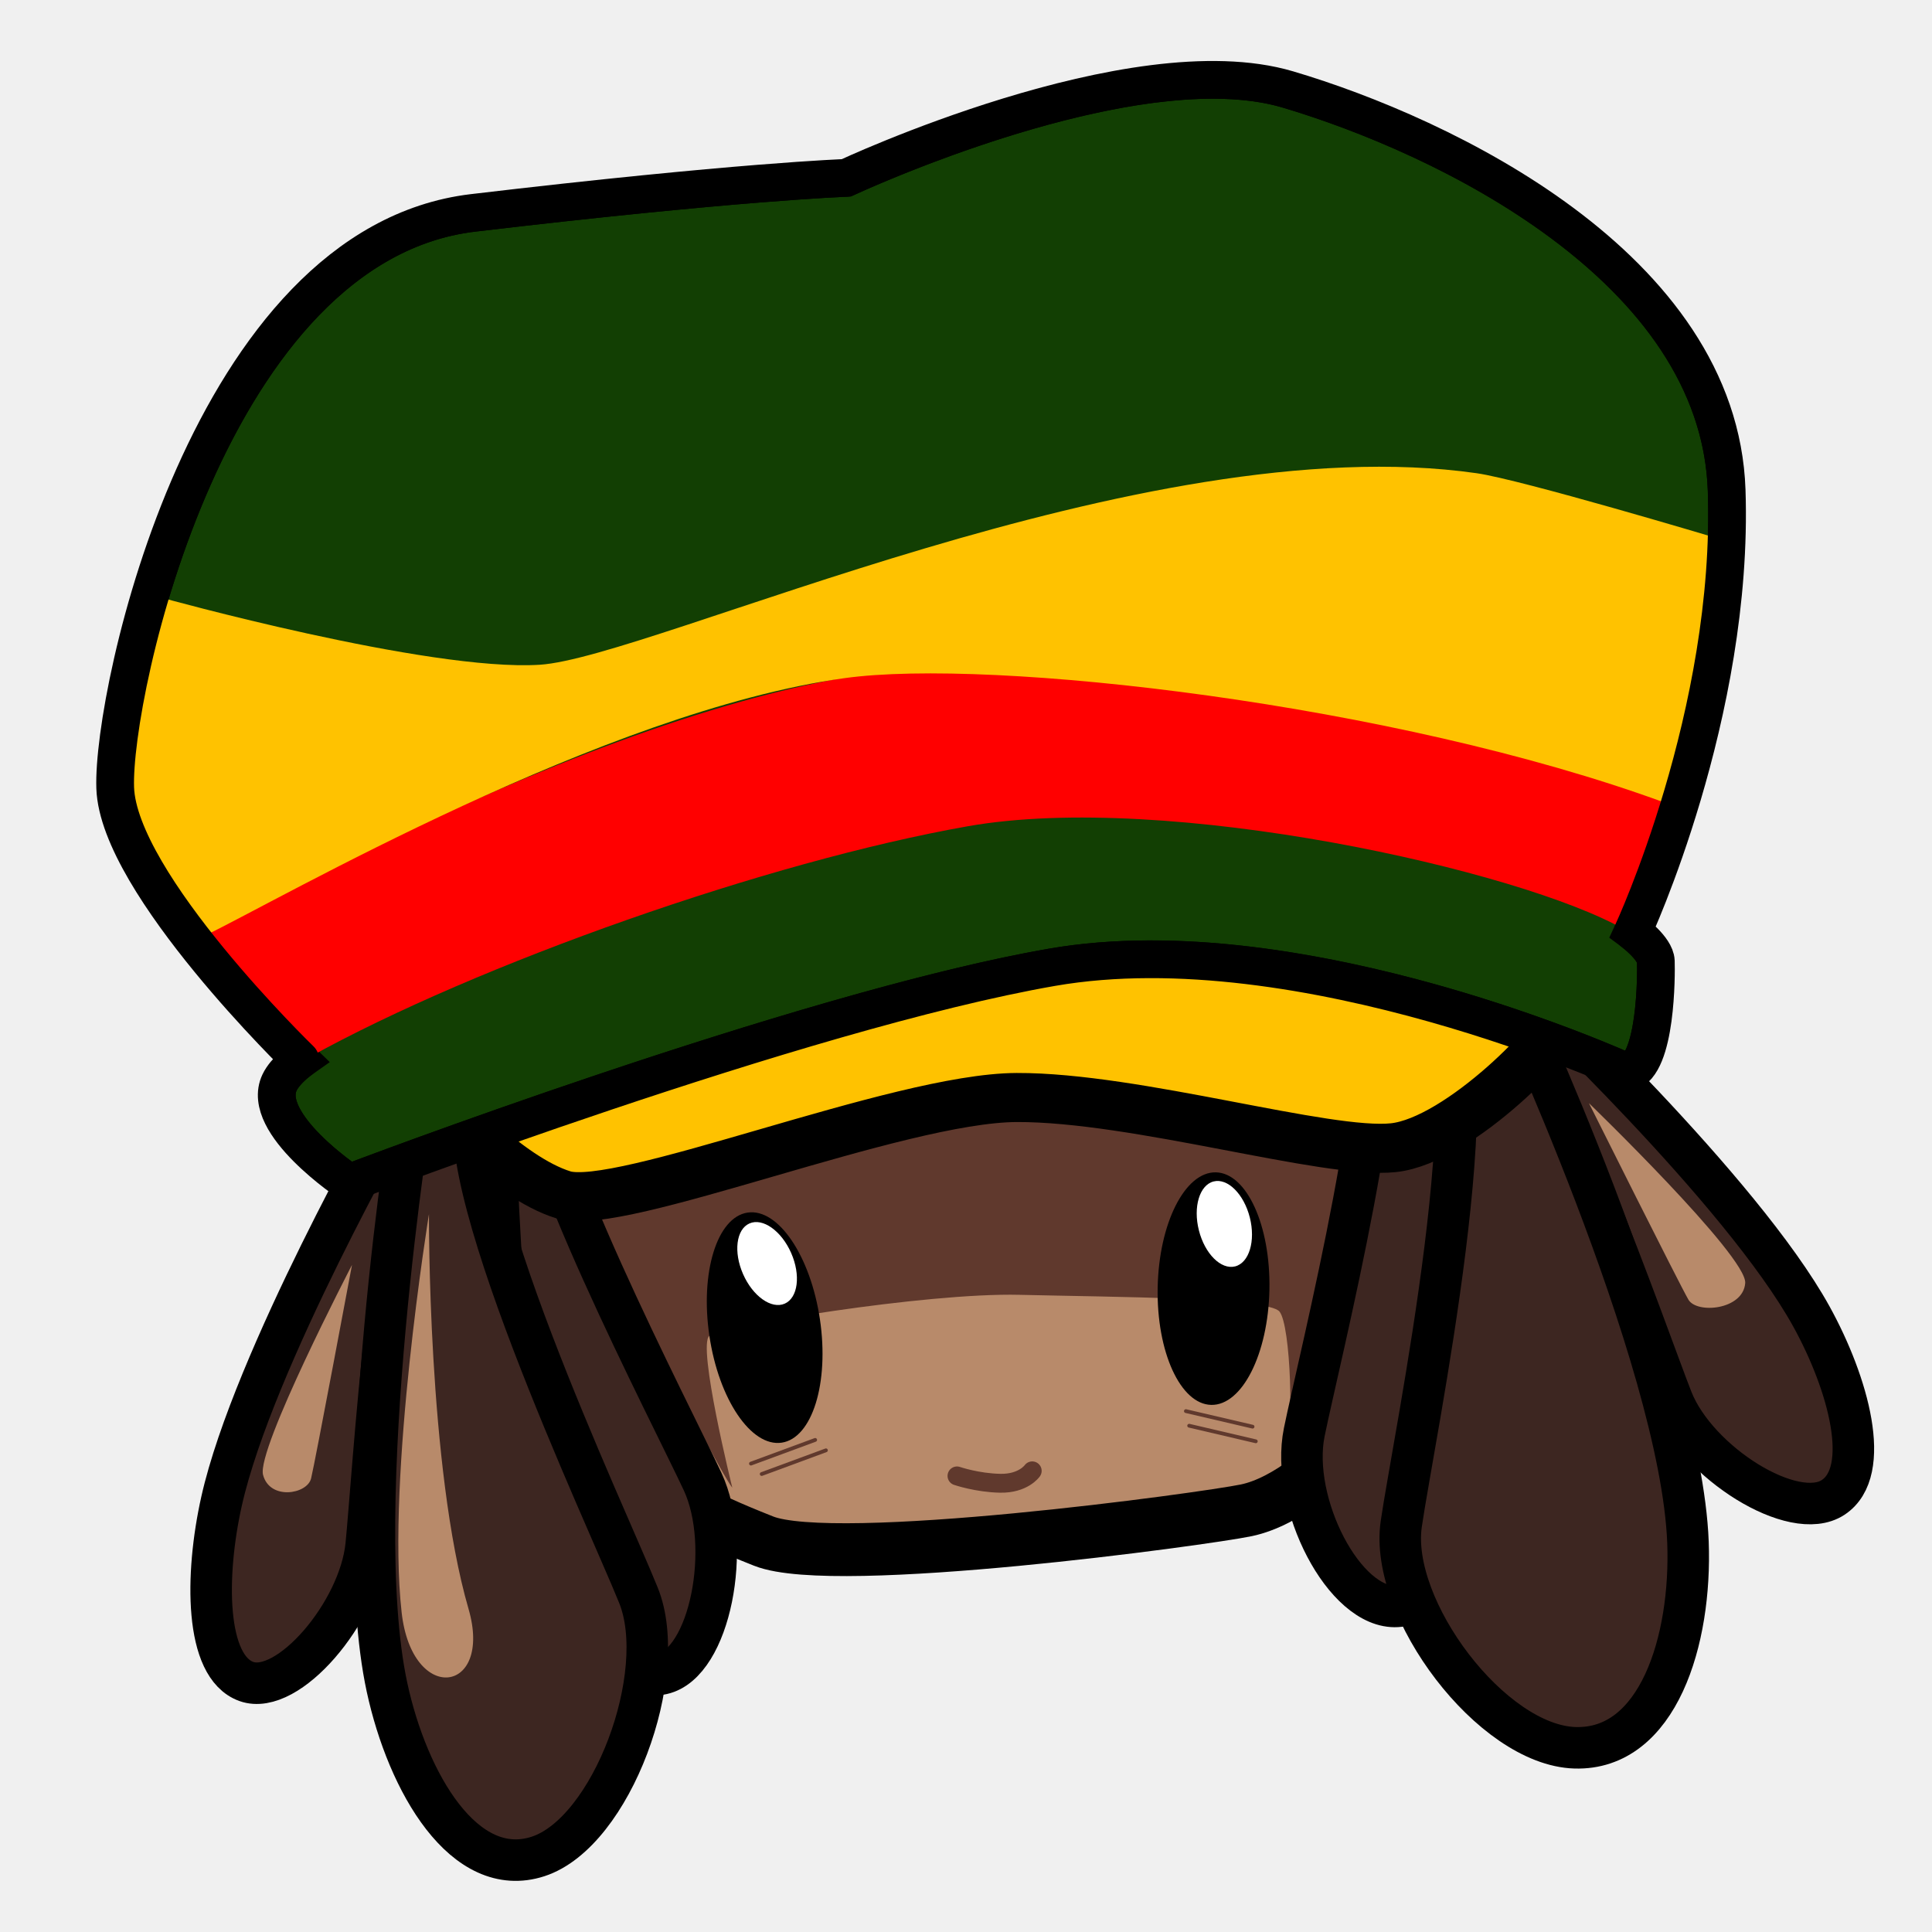
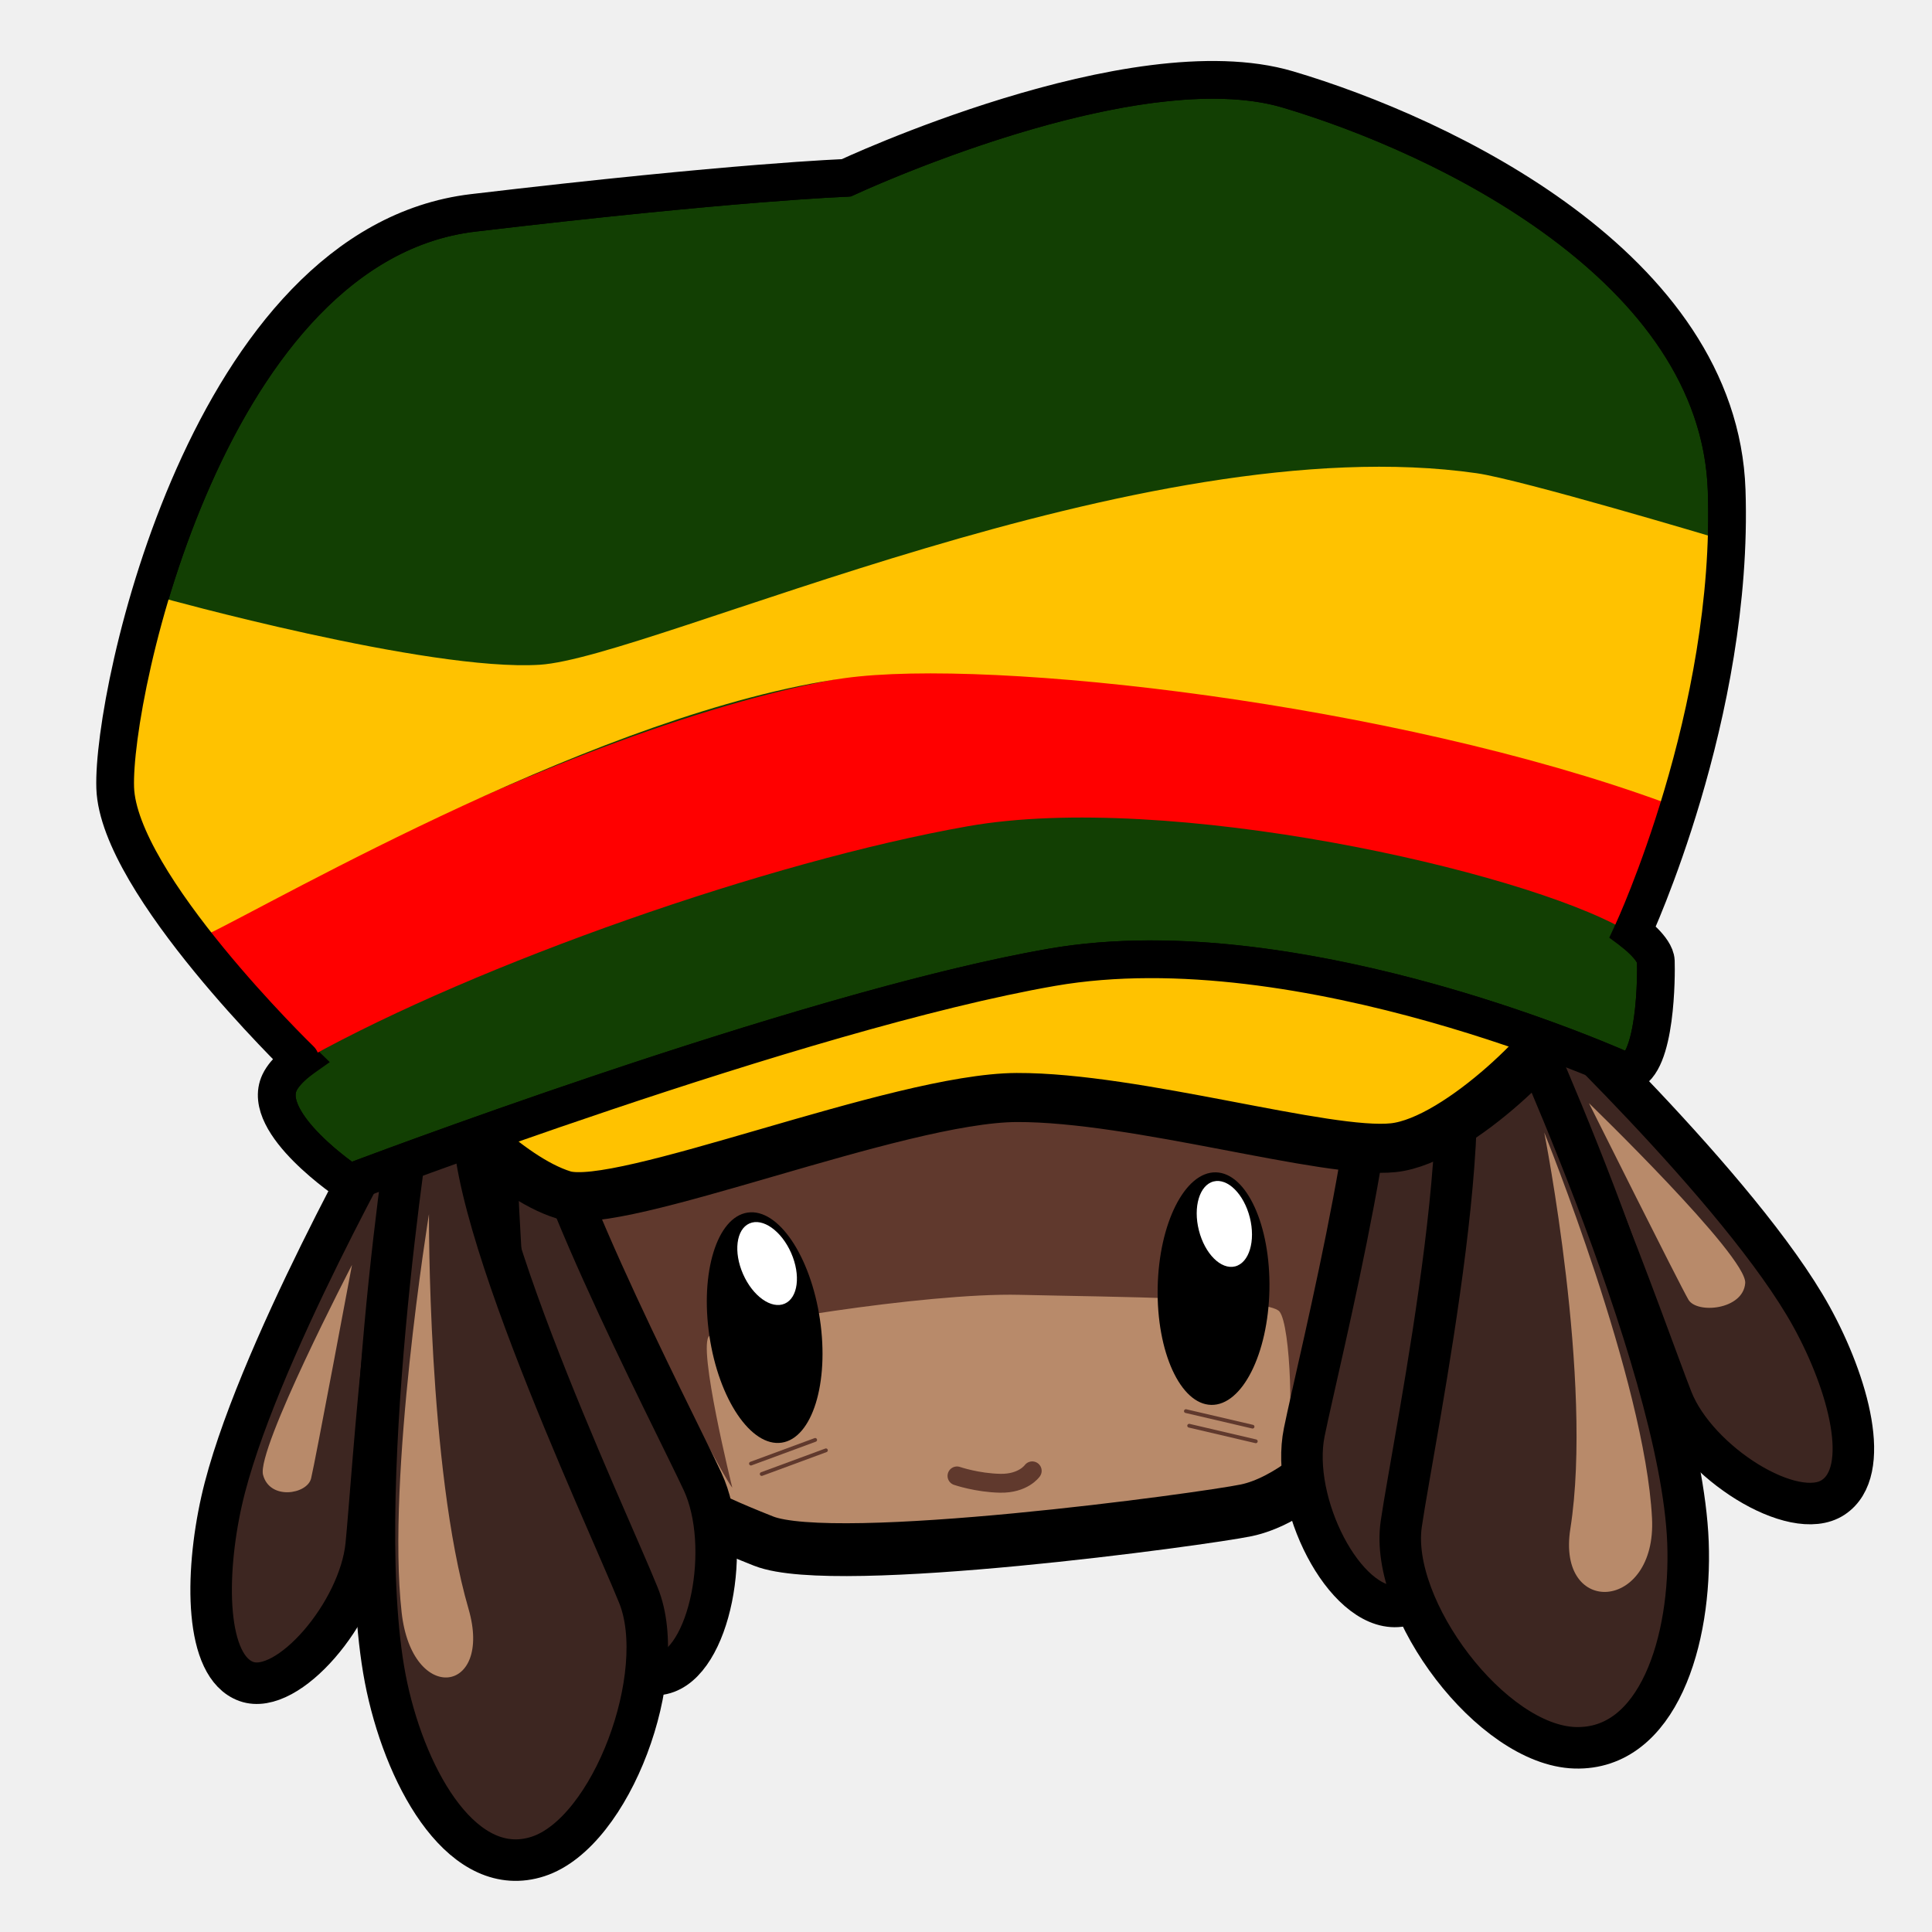
<svg xmlns="http://www.w3.org/2000/svg" id="Layer_1" data-name="Layer 1" viewBox="0 0 512 512">
  <defs>
    <style>
      .cls-1 {
        fill: #60392d;
      }

      .cls-2 {
        fill: #fff;
      }

      .cls-3 {
        stroke-width: 14px;
      }

      .cls-3, .cls-4 {
        fill: #b88a6a;
      }

      .cls-3, .cls-5, .cls-6, .cls-7, .cls-8 {
        stroke-miterlimit: 10;
      }

      .cls-3, .cls-6, .cls-7, .cls-9 {
        stroke: #000;
      }

      .cls-10 {
        fill: red;
      }

      .cls-5, .cls-8 {
        stroke: #60392d;
        stroke-linecap: round;
      }

      .cls-5, .cls-8, .cls-9 {
        fill: none;
      }

      .cls-6 {
        stroke-width: 13px;
      }

      .cls-6, .cls-11 {
        fill: #ffc200;
      }

      .cls-7 {
        fill: #3d2621;
        stroke-width: 11px;
      }

      .cls-8 {
        stroke-width: 5px;
      }

      .cls-9 {
        stroke-linejoin: round;
        stroke-width: 10px;
      }

      .cls-12 {
        fill: #123f03;
      }
    </style>
  </defs>
-   <path class="cls-4" d="M413.49,303.99s31.06,63.91,35.35,100.05c2.93,24.62-23.52,28.01-21.41,4.26,3.51-39.31-13.95-104.31-13.95-104.31Z" />
+   <path class="cls-3" d="M385.48,257.73s-26.2,119.94-29.39,124.85-14.84,15.38-25.81,17.67c-10.96,2.29-108.93,15.68-127.91,8.16-18.98-7.52-23.41-10.73-25.49-15.46s-39.8-112.44-37.63-119.23c2.17-6.79,90.57-33.46,133.78-33.16s112.44,17.17,112.44,17.17Z" />
+   <path class="cls-1" d="M194.07,394.26s-9.35-37.75-6.07-40.26,57.17-11.46,82.15-10.86c24.98.6,65.92.71,68.93,4.44,3.01,3.74,3.84,31.99,1.6,36.86-2.24,4.88,20.54-67.32,21.03-86.54.49-19.22-87.47-18.75-102.82-18.23s-105.3,14.34-108.98,19.26c-3.67,4.92,39.65,89.72,44.16,95.33Z" />
  <g>
-     <path class="cls-3" d="M385.48,257.73s-26.2,119.94-29.39,124.85-14.84,15.38-25.81,17.67c-10.96,2.29-108.93,15.68-127.91,8.16-18.98-7.52-23.41-10.73-25.49-15.46s-39.8-112.44-37.63-119.23c2.17-6.79,90.57-33.46,133.78-33.16,43.22.3,112.44,17.17,112.44,17.17Z" />
-     <path class="cls-1" d="M194.07,394.26s-9.35-37.75-6.07-40.26,57.17-11.46,82.15-10.86c24.98.6,65.92.71,68.93,4.44,3.01,3.74,3.84,31.99,1.6,36.86-2.24,4.88,20.54-67.32,21.03-86.54.49-19.22-87.47-18.75-102.82-18.23s-105.3,14.34-108.98,19.26c-3.67,4.92,39.65,89.72,44.16,95.33Z" />
-     <g>
-       <path class="cls-7" d="M104.68,294.49s-37.62,66.08-45.96,103.33c-4.41,19.67-4.44,43.84,6.57,47.79,11.02,3.95,29.95-18.29,31.75-36.12s6.67-101.04,16.94-109.55-9.31-5.45-9.31-5.45Z" />
-       <path class="cls-7" d="M131.08,284.59s0,81.33,12.25,119.73c6.47,20.28,19.55,42.07,32.2,39.25,12.64-2.82,18.62-33.83,10.67-50.93-7.96-17.1-48.47-94.91-43.29-108.53s-11.83.48-11.83.48Z" />
-       <path class="cls-7" d="M109.24,292.39s-17.02,106.86-6.68,154.75c5.46,25.29,20.5,51.19,40.03,44.84,19.53-6.35,34.98-48.35,26.63-69.15s-52.77-114.56-42.16-133.54c10.61-18.98-17.82,3.11-17.82,3.11Z" />
-     </g>
-     <g>
-       <path class="cls-7" d="M404.81,262.08s56.7,53.22,75.24,86.82c9.79,17.74,16.21,41.04,5.75,47.93-10.45,6.89-36.08-9.27-42.67-25.96-6.58-16.69-33.63-95.6-46.6-100.94s8.27-7.86,8.27-7.86Z" />
-       <path class="cls-7" d="M374.64,259.92s21.47,78.46,18.82,118.92c-1.4,21.37-9.3,46.06-23.24,46.87-13.94.81-28.37-27.43-24.58-46.15,3.79-18.72,25.53-105.11,16.53-116.8s12.47-2.84,12.47-2.84Z" />
-       <path class="cls-7" d="M399.5,261.33s45.97,98.32,47.83,147.4c.98,25.92-7.88,55.11-29.94,54.45-22.06-.66-49.27-36.85-46.05-59.26,3.22-22.4,24.83-125.27,8.75-140.61-16.08-15.34,19.42-1.99,19.42-1.99Z" />
-     </g>
-     <path class="cls-6" d="M116.83,292.16s17.47,19.88,32.51,24.5,88.43-25.7,120.11-25.81c31.68-.11,82.13,15.2,99.83,13.3,17.7-1.9,45.06-30.51,44.9-35.15s-105.48-38.69-134.91-28.73c-29.43,9.96-162.44,51.89-162.44,51.89Z" />
-     <g>
-       <path class="cls-12" d="M92.9,310.68c-6.3-4.44-19.82-15.87-16.55-22.73,1.01-2.12,3.73-4.36,4.69-5.05l2.45-1.74-2.15-2.09c-.47-.46-47.48-46.27-48.29-70.37-.38-11.38,5.27-46.97,20.62-81.5,12.8-28.79,35.69-64,72.04-68.31,69.11-8.19,98.35-9.24,98.64-9.25l.51-.02.46-.22c.55-.26,55.37-25.74,96.08-25.74,7.27,0,13.72.82,19.16,2.43,12.44,3.69,44.36,14.48,72.03,35.08,27.34,20.35,41.63,43.52,42.49,68.86,1.96,57.95-24.37,115.24-24.64,115.82l-.86,1.85,1.64,1.21c2.37,1.76,5.04,4.61,5.09,5.89.34,10-1.35,24.28-4.86,26.71-8.6-3.78-69.8-29.8-126.41-29.8-9.46,0-18.44.73-26.69,2.16-62.43,10.85-172.6,51.96-185.46,56.8Z" />
-       <path d="M321.41,21.16v5c7.02,0,13.23.78,18.45,2.33,12.31,3.65,43.9,14.33,71.25,34.69,26.7,19.87,40.66,42.4,41.48,66.94,1.94,57.32-24.14,114.11-24.4,114.68l-1.72,3.7,3.28,2.43c1.71,1.27,3.67,3.29,4.08,4.21.05,1.98.03,7.46-.61,12.92-.72,6.1-1.8,9.03-2.53,10.39-5.72-2.47-19.61-8.2-38.11-13.99-22.22-6.95-55.44-15.24-87.53-15.24-9.6,0-18.73.74-27.12,2.2-60.94,10.59-167.03,49.84-184.65,56.45-2.08-1.53-5.41-4.15-8.45-7.22-4.9-4.95-7.29-9.4-6.23-11.62.65-1.36,2.67-3.21,3.88-4.08l4.92-3.48-4.33-4.19c-13-12.6-46.88-49.5-47.53-68.66-.38-11.18,5.22-46.24,20.41-80.4,12.54-28.19,34.87-62.67,70.05-66.84,68.96-8.17,98.15-9.23,98.43-9.24l1.03-.04.93-.43c.54-.26,54.88-25.5,95.02-25.51v-5M321.41,21.16c-41.76,0-97.15,25.98-97.15,25.98,0,0-28.78.97-98.85,9.27C55.34,64.71,29.68,183.39,30.54,208.78c.86,25.4,49.05,72.08,49.05,72.08,0,0-3.98,2.82-5.5,6.01-5.18,10.89,18.47,26.61,18.47,26.61,0,0,119.66-45.57,186.23-57.14,8.51-1.48,17.34-2.12,26.26-2.12,60.9,0,126.39,30.02,126.39,30.02,7.56-1.95,7.5-26.14,7.38-29.52-.11-3.39-6.1-7.81-6.1-7.81,0,0,26.87-57.69,24.87-116.96-2-59.26-75.22-94.08-116.31-106.26-6-1.78-12.73-2.54-19.87-2.54h0Z" />
-     </g>
-     <path class="cls-10" d="M54.53,247.85s120.74-70.23,196.99-71.11c76.25-.88,174.41,26.81,190,34.68-4.07,12.3-5.63,22.91-10.98,34.94-27.42-15.72-121.21-36.73-174.04-27.4-52.83,9.32-129.71,36.38-174.64,61.26-14.51-19.89-27.34-32.36-27.34-32.36Z" />
-     <path class="cls-11" d="M54.53,247.85c-18.13-17.53-21.28-30.36-20.25-49.88,1.04-19.53,8.26-39.65,8.26-39.65,0,0,70.87,19.7,100.47,17.85s159.79-63.44,248.32-50.76c11.86,1.7,63.23,17.08,63.23,17.08,0,0-5.91,43.09-13.44,70.2-71.6-26.24-178.48-38.38-217.34-32.97-63.71,8.87-149.78,58.73-169.25,68.12Z" />
-     <g>
-       <ellipse cx="202.65" cy="351.83" rx="14.81" ry="30.82" transform="translate(-49.34 33.47) rotate(-8.42)" />
-       <ellipse class="cls-2" cx="203.28" cy="334.87" rx="6.96" ry="11.61" transform="translate(-117.64 110.21) rotate(-23.75)" />
-     </g>
-     <g>
-       <ellipse cx="321.61" cy="341.52" rx="30.82" ry="14.81" transform="translate(-26.14 656.37) rotate(-88.88)" />
-       <ellipse class="cls-2" cx="324.48" cy="324.33" rx="6.96" ry="11.61" transform="translate(-69.66 89.53) rotate(-14.2)" />
-     </g>
-     <path class="cls-9" d="M431.44,284.24s-86.09-39.47-152.66-27.9c-66.57,11.57-186.23,57.14-186.23,57.14,0,0-23.66-15.72-18.47-26.61,1.52-3.2,5.5-6.01,5.5-6.01,0,0-48.19-46.68-49.05-72.08-.86-25.4,24.8-144.08,94.87-152.37s98.85-9.27,98.85-9.27c0,0,75.93-35.62,117.02-23.44,41.09,12.17,114.31,46.99,116.31,106.26,2,59.26-24.87,116.96-24.87,116.96,0,0,5.98,4.43,6.1,7.81s.18,27.57-7.38,29.52Z" />
-     <line class="cls-5" x1="199.01" y1="387.87" x2="216.03" y2="381.59" />
-     <line class="cls-5" x1="201.86" y1="390.63" x2="218.88" y2="384.35" />
-     <line class="cls-5" x1="314.27" y1="373.96" x2="331.94" y2="378.08" />
-     <line class="cls-5" x1="315.14" y1="377.83" x2="332.8" y2="381.96" />
-     <path class="cls-4" d="M93.3,335.18s-25.36,48.85-23.59,55.66,11.69,5.18,12.73.97,10.85-56.63,10.85-56.63Z" />
-     <path class="cls-4" d="M113.68,321.75s-11.29,69.47-7.24,105.58c2.76,24.6,24.27,21.56,17.72-.98-10.84-37.32-10.48-104.6-10.48-104.6Z" />
-     <path class="cls-4" d="M421.09,292.35s41.93,40.56,41.41,47.67c-.52,7.11-12.79,8.23-15.04,4.42s-26.37-52.09-26.37-52.09Z" />
-     <path class="cls-8" d="M273.55,389.79s-2.36,3.41-8.49,3.29-11.45-1.95-11.45-1.95" />
+     <path class="cls-7" d="M104.68,294.49s-37.62,66.08-45.96,103.33c-4.41,19.67-4.44,43.84,6.57,47.79,11.02,3.95,29.95-18.29,31.75-36.12s6.67-101.04,16.94-109.55-9.31-5.45-9.31-5.45Z" />
+     <path class="cls-7" d="M131.08,284.59s0,81.33,12.25,119.73c6.47,20.28,19.55,42.07,32.2,39.25,12.64-2.82,18.62-33.83,10.67-50.93-7.96-17.1-48.47-94.91-43.29-108.53,5.18-13.62-11.83.48-11.83.48Z" />
+     <path class="cls-7" d="M109.24,292.39s-17.02,106.86-6.68,154.75c5.46,25.29,20.5,51.19,40.03,44.84,19.53-6.35,34.98-48.35,26.63-69.15s-52.77-114.56-42.16-133.54c10.61-18.98-17.82,3.11-17.82,3.11Z" />
  </g>
+   <g>
+     <path class="cls-7" d="M404.81,262.08s56.7,53.22,75.24,86.82c9.79,17.74,16.21,41.04,5.75,47.93-10.45,6.89-36.08-9.27-42.67-25.96-6.58-16.69-33.63-95.6-46.6-100.94s8.27-7.86,8.27-7.86Z" />
+     <path class="cls-7" d="M374.64,259.92s21.47,78.46,18.82,118.92c-1.4,21.37-9.3,46.06-23.24,46.87-13.94.81-28.37-27.43-24.58-46.15,3.79-18.72,25.53-105.11,16.53-116.8s12.47-2.84,12.47-2.84Z" />
+     <path class="cls-7" d="M399.5,261.33s45.97,98.32,47.83,147.4c.98,25.92-7.88,55.11-29.94,54.45-22.06-.66-49.27-36.85-46.05-59.26,3.22-22.4,24.83-125.27,8.75-140.61-16.08-15.34,19.42-1.99,19.42-1.99Z" />
+   </g>
+   <path class="cls-6" d="M116.83,292.16s17.47,19.88,32.51,24.5,88.43-25.7,120.11-25.81c31.68-.11,82.13,15.2,99.83,13.3,17.7-1.9,45.06-30.51,44.9-35.15s-105.48-38.69-134.91-28.73c-29.43,9.96-162.44,51.89-162.44,51.89Z" />
+   <g>
+     <path class="cls-12" d="M92.9,310.68c-6.3-4.44-19.82-15.87-16.55-22.73,1.01-2.12,3.73-4.36,4.69-5.05l2.45-1.74-2.15-2.09c-.47-.46-47.48-46.27-48.29-70.37-.38-11.38,5.27-46.97,20.62-81.5,12.8-28.79,35.69-64,72.04-68.31,69.11-8.19,98.35-9.24,98.64-9.25l.51-.02.46-.22c.55-.26,55.37-25.74,96.08-25.74,7.27,0,13.72.82,19.16,2.43,12.44,3.69,44.36,14.48,72.03,35.08,27.34,20.35,41.63,43.52,42.49,68.86,1.96,57.95-24.37,115.24-24.64,115.82l-.86,1.85,1.64,1.21c2.37,1.76,5.04,4.61,5.09,5.89.34,10-1.35,24.28-4.86,26.71-8.6-3.78-69.8-29.8-126.41-29.8-9.46,0-18.44.73-26.69,2.16-62.43,10.85-172.6,51.96-185.46,56.8Z" />
+     <path d="M321.41,21.16v5c7.02,0,13.23.78,18.45,2.33,12.31,3.65,43.9,14.33,71.25,34.69,26.7,19.87,40.66,42.4,41.48,66.94,1.94,57.32-24.14,114.11-24.4,114.68l-1.72,3.7,3.28,2.43c1.71,1.27,3.67,3.29,4.08,4.21.05,1.98.03,7.46-.61,12.92-.72,6.1-1.8,9.03-2.53,10.39-5.72-2.47-19.61-8.2-38.11-13.99-22.22-6.95-55.44-15.24-87.53-15.24-9.6,0-18.73.74-27.12,2.2-60.94,10.59-167.03,49.84-184.65,56.45-2.08-1.53-5.41-4.15-8.45-7.22-4.9-4.95-7.29-9.4-6.23-11.62.65-1.36,2.67-3.21,3.88-4.08l4.92-3.48-4.33-4.19c-13-12.6-46.88-49.5-47.53-68.66-.38-11.18,5.22-46.24,20.41-80.4,12.54-28.19,34.87-62.67,70.05-66.84,68.96-8.17,98.15-9.23,98.43-9.24l1.03-.04.93-.43c.54-.26,54.88-25.5,95.02-25.51v-5M321.41,21.16c-41.76,0-97.15,25.98-97.15,25.98,0,0-28.78.97-98.85,9.27C55.34,64.71,29.68,183.39,30.54,208.78c.86,25.4,49.05,72.08,49.05,72.08,0,0-3.98,2.82-5.5,6.01-5.18,10.89,18.47,26.61,18.47,26.61,0,0,119.66-45.57,186.23-57.14,8.51-1.48,17.34-2.12,26.26-2.12,60.9,0,126.39,30.02,126.39,30.02,7.56-1.95,7.5-26.14,7.38-29.52-.11-3.39-6.1-7.81-6.1-7.81,0,0,26.87-57.69,24.87-116.96-2-59.26-75.22-94.08-116.31-106.26-6-1.78-12.73-2.54-19.87-2.54h0Z" />
+   </g>
+   <path class="cls-10" d="M54.53,247.85s120.74-70.23,196.99-71.11c76.25-.88,174.41,26.81,190,34.68-4.07,12.3-5.63,22.91-10.98,34.94-27.42-15.72-121.21-36.73-174.04-27.4-52.83,9.32-129.71,36.38-174.64,61.26-14.51-19.89-27.34-32.36-27.34-32.36Z" />
+   <path class="cls-11" d="M54.53,247.85c-18.13-17.53-21.28-30.36-20.25-49.88,1.04-19.53,8.26-39.65,8.26-39.65,0,0,70.87,19.7,100.47,17.85s159.79-63.44,248.32-50.76c11.86,1.7,63.23,17.08,63.23,17.08,0,0-5.91,43.09-13.44,70.2-71.6-26.24-178.48-38.38-217.34-32.97-63.71,8.87-149.78,58.73-169.25,68.12Z" />
+   <g>
+     <ellipse cx="202.65" cy="351.83" rx="14.81" ry="30.82" transform="translate(-49.34 33.47) rotate(-8.42)" />
+     <ellipse class="cls-2" cx="203.28" cy="334.87" rx="6.96" ry="11.61" transform="translate(-117.64 110.21) rotate(-23.75)" />
+   </g>
+   <g>
+     <ellipse cx="321.61" cy="341.52" rx="30.82" ry="14.81" transform="translate(-26.14 656.37) rotate(-88.88)" />
+     <ellipse class="cls-2" cx="324.48" cy="324.33" rx="6.96" ry="11.61" transform="translate(-69.66 89.53) rotate(-14.2)" />
+   </g>
+   <path class="cls-9" d="M431.44,284.24s-86.09-39.47-152.66-27.9c-66.57,11.57-186.23,57.14-186.23,57.14,0,0-23.66-15.72-18.47-26.61,1.52-3.2,5.5-6.01,5.5-6.01,0,0-48.19-46.68-49.05-72.08-.86-25.4,24.8-144.08,94.87-152.37s98.85-9.27,98.85-9.27c0,0,75.93-35.62,117.02-23.44,41.09,12.17,114.31,46.99,116.31,106.26,2,59.26-24.87,116.96-24.87,116.96,0,0,5.98,4.43,6.1,7.81s.18,27.57-7.38,29.52Z" />
+   <line class="cls-5" x1="199.01" y1="387.87" x2="216.03" y2="381.59" />
+   <line class="cls-5" x1="201.86" y1="390.63" x2="218.88" y2="384.35" />
+   <line class="cls-5" x1="314.27" y1="373.96" x2="331.94" y2="378.08" />
+   <line class="cls-5" x1="315.14" y1="377.83" x2="332.8" y2="381.96" />
+   <path class="cls-4" d="M93.3,335.18s-25.36,48.85-23.59,55.66,11.69,5.18,12.73.97,10.85-56.63,10.85-56.63Z" />
+   <path class="cls-4" d="M113.68,321.75s-11.29,69.47-7.24,105.58c2.76,24.6,24.27,21.56,17.72-.98-10.84-37.32-10.48-104.6-10.48-104.6Z" />
+   <path class="cls-4" d="M421.09,292.35s41.93,40.56,41.41,47.67c-.52,7.11-12.79,8.23-15.04,4.42s-26.37-52.09-26.37-52.09Z" />
+   <path class="cls-4" d="M409.24,300.12s26.7,65.85,28.56,102.2c1.27,24.76-25.35,26.36-21.64,2.81,6.14-38.98-6.92-105.01-6.92-105.01Z" />
+   <path class="cls-8" d="M273.55,389.79s-2.36,3.41-8.49,3.29-11.45-1.95-11.45-1.95" />
</svg>
